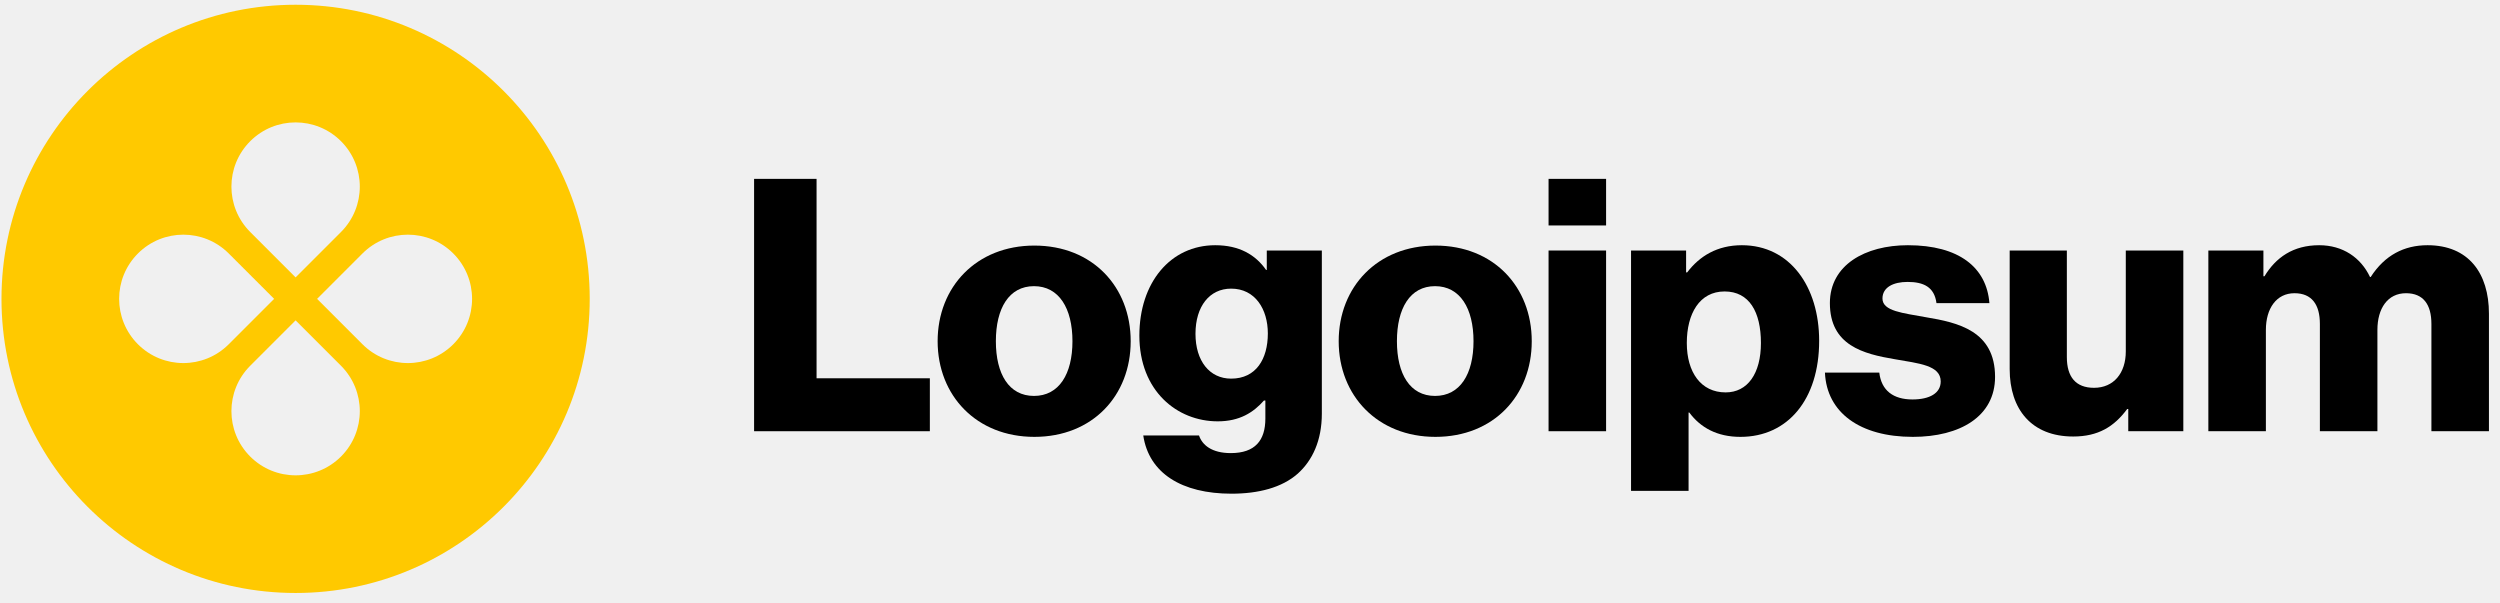
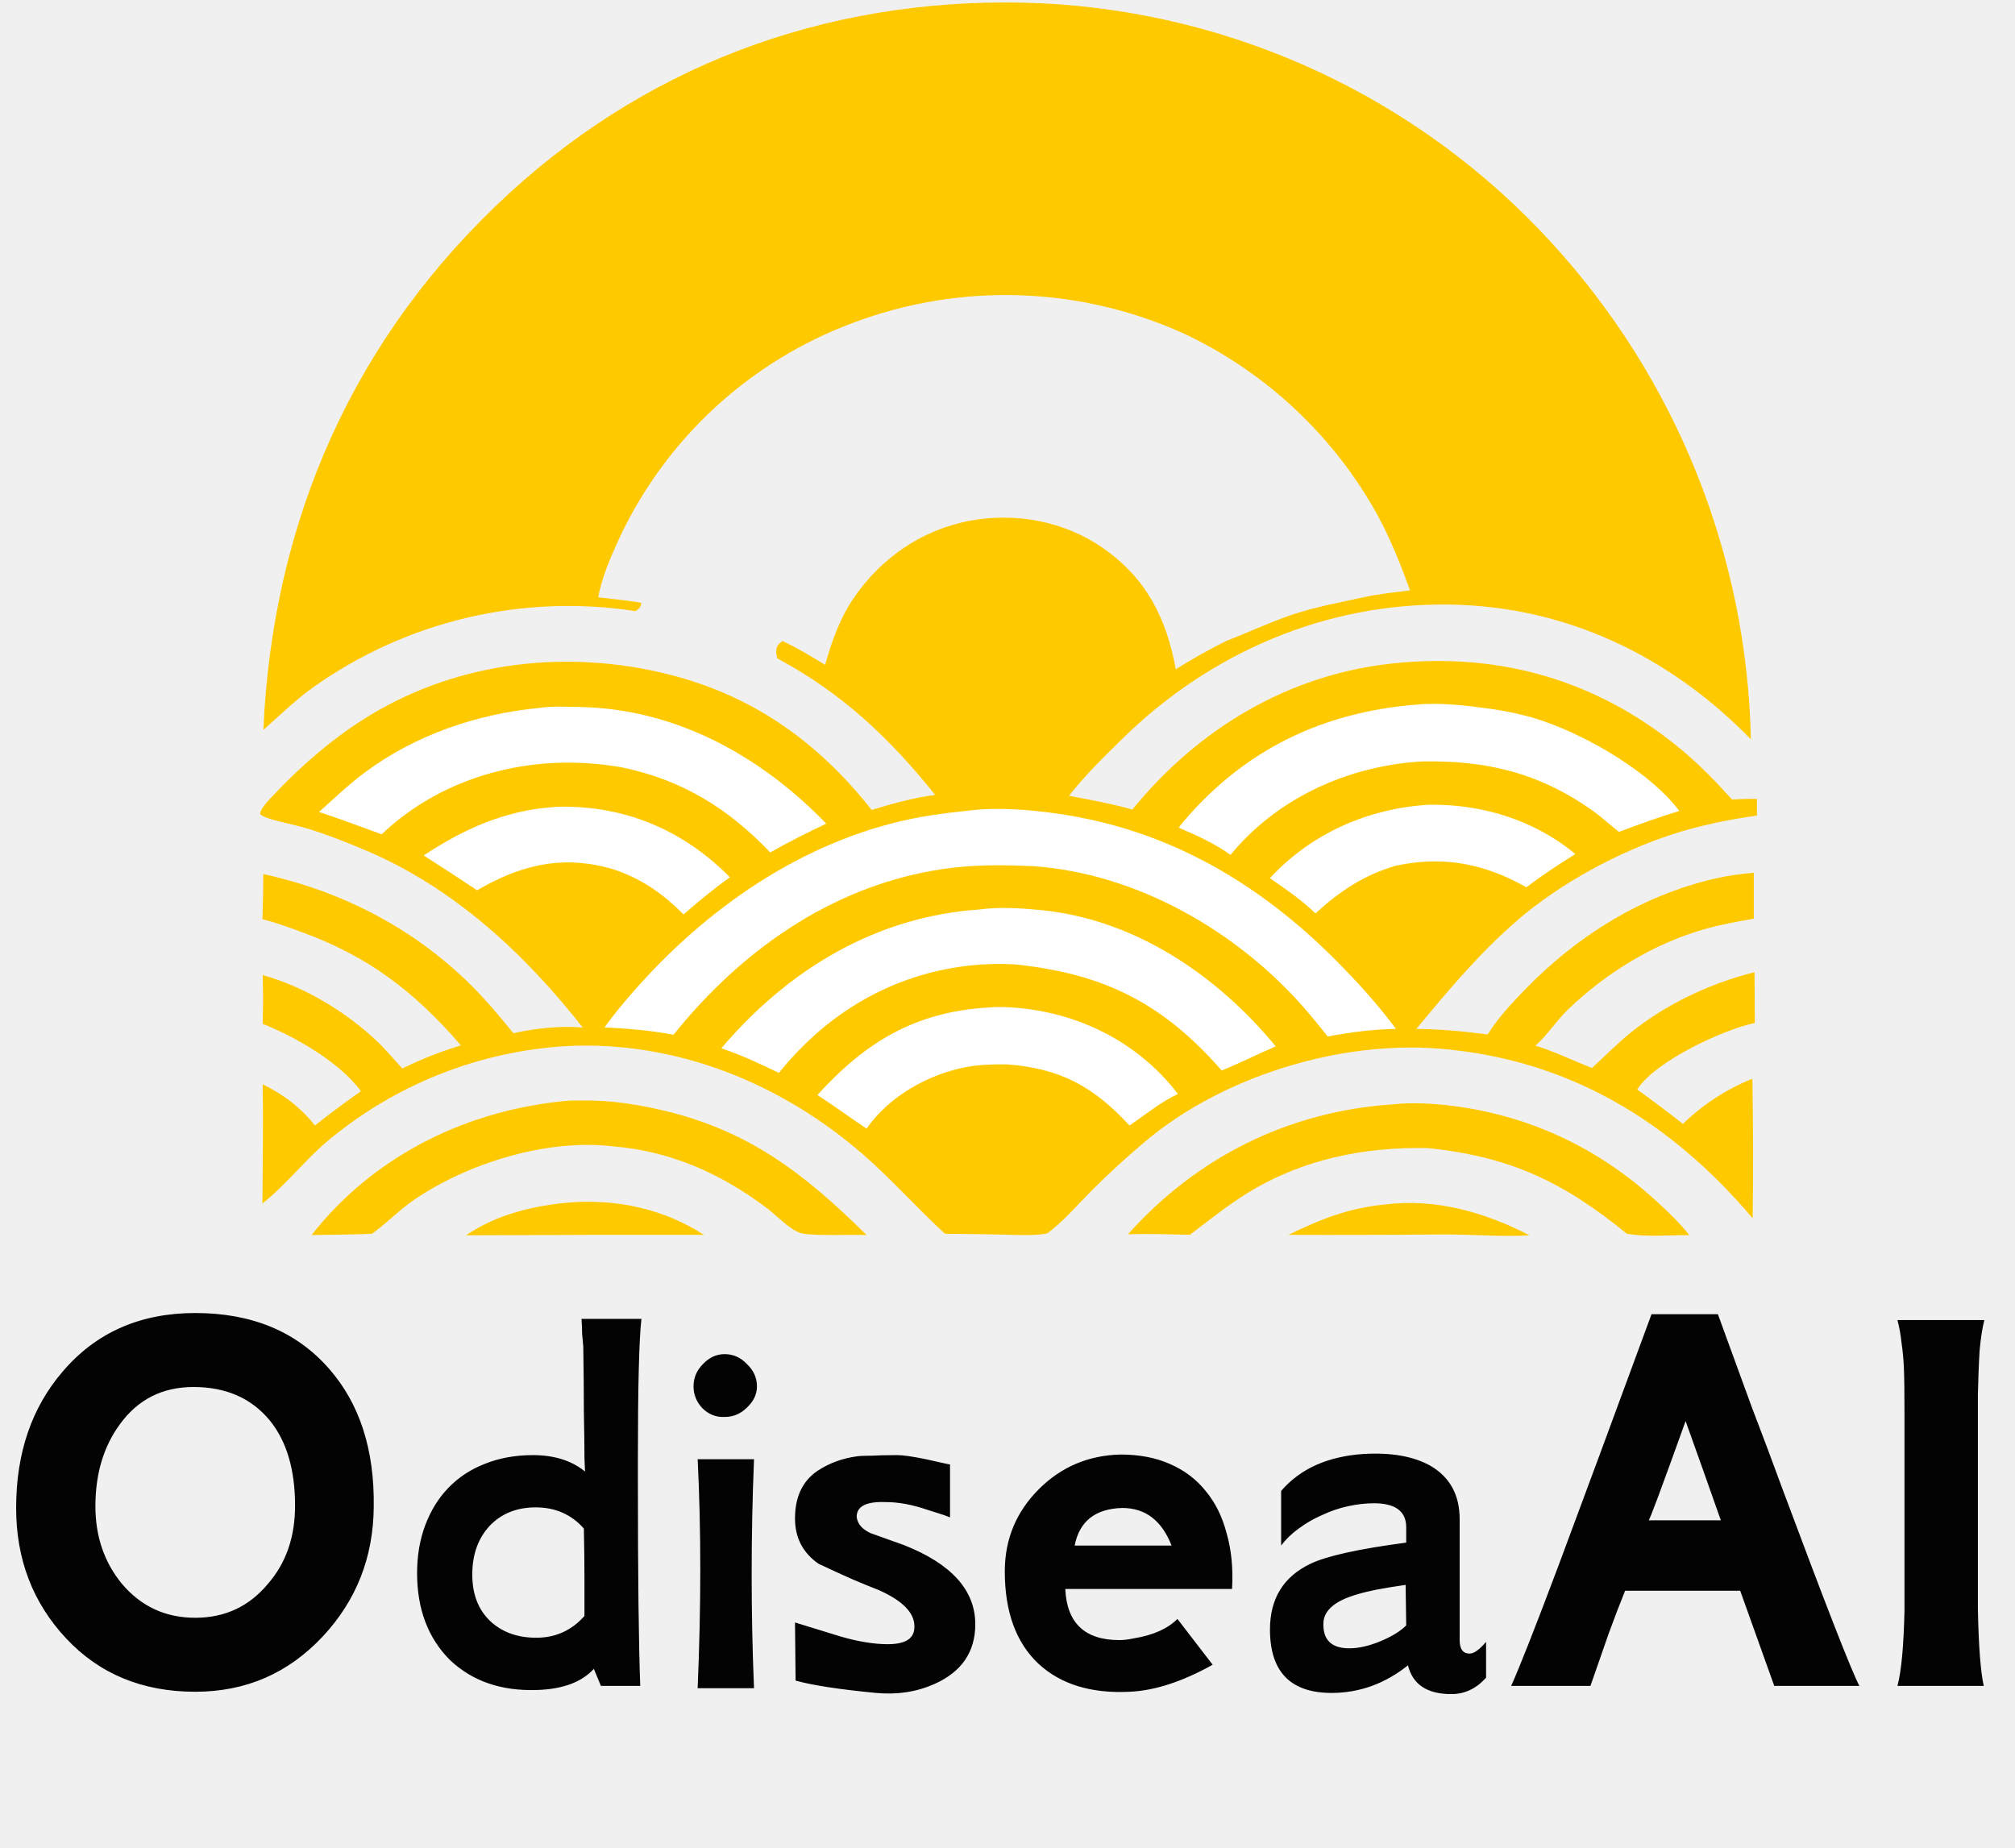
- <svg xmlns="http://www.w3.org/2000/svg" id="logo-52" viewBox="0 0 170 41" fill="none">
-   <path d="M51.278 29.323H63.23V25.723H55.526V12.163H51.278V29.323Z" class="cneutral" fill="#000000" />
-   <path d="M70.311 26.923C68.607 26.923 67.719 25.435 67.719 23.203C67.719 20.971 68.607 19.459 70.311 19.459C72.015 19.459 72.927 20.971 72.927 23.203C72.927 25.435 72.015 26.923 70.311 26.923ZM70.335 29.707C74.295 29.707 76.887 26.899 76.887 23.203C76.887 19.507 74.295 16.699 70.335 16.699C66.399 16.699 63.759 19.507 63.759 23.203C63.759 26.899 66.399 29.707 70.335 29.707Z" class="cneutral" fill="#000000" />
-   <path d="M83.741 33.571C85.565 33.571 87.173 33.163 88.253 32.203C89.237 31.315 89.885 29.971 89.885 28.123V17.035H86.141V18.355H86.093C85.373 17.323 84.269 16.675 82.637 16.675C79.589 16.675 77.477 19.219 77.477 22.819C77.477 26.587 80.045 28.651 82.805 28.651C84.293 28.651 85.229 28.051 85.949 27.235H86.045V28.459C86.045 29.947 85.349 30.811 83.693 30.811C82.397 30.811 81.749 30.259 81.533 29.611H77.741C78.125 32.179 80.357 33.571 83.741 33.571ZM83.717 25.747C82.253 25.747 81.293 24.547 81.293 22.699C81.293 20.827 82.253 19.627 83.717 19.627C85.349 19.627 86.213 21.019 86.213 22.675C86.213 24.403 85.421 25.747 83.717 25.747Z" class="cneutral" fill="#000000" />
-   <path d="M97.583 26.923C95.879 26.923 94.991 25.435 94.991 23.203C94.991 20.971 95.879 19.459 97.583 19.459C99.287 19.459 100.199 20.971 100.199 23.203C100.199 25.435 99.287 26.923 97.583 26.923ZM97.607 29.707C101.567 29.707 104.159 26.899 104.159 23.203C104.159 19.507 101.567 16.699 97.607 16.699C93.671 16.699 91.031 19.507 91.031 23.203C91.031 26.899 93.671 29.707 97.607 29.707Z" class="cneutral" fill="#000000" />
-   <path d="M105.302 29.323H109.214V17.035H105.302V29.323ZM105.302 15.331H109.214V12.163H105.302V15.331Z" class="cneutral" fill="#000000" />
-   <path d="M110.911 33.379H114.823V28.051H114.871C115.639 29.083 116.767 29.707 118.351 29.707C121.567 29.707 123.703 27.163 123.703 23.179C123.703 19.483 121.711 16.675 118.447 16.675C116.767 16.675 115.567 17.419 114.727 18.523H114.655V17.035H110.911V33.379ZM117.343 26.683C115.663 26.683 114.703 25.315 114.703 23.323C114.703 21.331 115.567 19.819 117.271 19.819C118.951 19.819 119.743 21.211 119.743 23.323C119.743 25.411 118.831 26.683 117.343 26.683Z" class="cneutral" fill="#000000" />
-   <path d="M130.072 29.707C133.288 29.707 135.664 28.315 135.664 25.627C135.664 22.483 133.12 21.931 130.96 21.571C129.4 21.283 128.008 21.163 128.008 20.299C128.008 19.531 128.752 19.171 129.712 19.171C130.792 19.171 131.536 19.507 131.68 20.611H135.28C135.088 18.187 133.216 16.675 129.736 16.675C126.832 16.675 124.432 18.019 124.432 20.611C124.432 23.491 126.712 24.067 128.848 24.427C130.48 24.715 131.968 24.835 131.968 25.939C131.968 26.731 131.224 27.163 130.048 27.163C128.752 27.163 127.936 26.563 127.792 25.339H124.096C124.216 28.051 126.472 29.707 130.072 29.707Z" class="cneutral" fill="#000000" />
-   <path d="M140.978 29.683C142.682 29.683 143.762 29.011 144.65 27.811H144.722V29.323H148.466V17.035H144.554V23.899C144.554 25.363 143.738 26.371 142.394 26.371C141.146 26.371 140.546 25.627 140.546 24.283V17.035H136.658V25.099C136.658 27.835 138.146 29.683 140.978 29.683Z" class="cneutral" fill="#000000" />
-   <path d="M150.168 29.323H154.08V22.435C154.08 20.971 154.8 19.939 156.024 19.939C157.2 19.939 157.752 20.707 157.752 22.027V29.323H161.664V22.435C161.664 20.971 162.36 19.939 163.608 19.939C164.784 19.939 165.336 20.707 165.336 22.027V29.323H169.248V21.331C169.248 18.571 167.856 16.675 165.072 16.675C163.488 16.675 162.168 17.347 161.208 18.835H161.16C160.536 17.515 159.312 16.675 157.704 16.675C155.928 16.675 154.752 17.515 153.984 18.787H153.912V17.035H150.168V29.323Z" class="cneutral" fill="#000000" />
-   <path fill-rule="evenodd" clip-rule="evenodd" d="M20.101 40.323C31.147 40.323 40.101 31.369 40.101 20.323C40.101 9.278 31.147 0.323 20.101 0.323C9.056 0.323 0.101 9.278 0.101 20.323C0.101 31.369 9.056 40.323 20.101 40.323ZM23.188 15.776C24.893 14.071 24.893 11.307 23.188 9.602C21.483 7.897 18.719 7.897 17.015 9.602C15.31 11.307 15.31 14.071 17.015 15.776L20.101 18.863L23.188 15.776ZM24.649 23.41C26.354 25.115 29.118 25.115 30.823 23.41C32.528 21.705 32.528 18.941 30.823 17.236C29.118 15.531 26.354 15.531 24.649 17.236L21.562 20.323L24.649 23.41ZM23.188 31.045C24.893 29.34 24.893 26.576 23.188 24.871L20.101 21.784L17.015 24.871C15.31 26.576 15.31 29.34 17.015 31.045C18.719 32.749 21.483 32.749 23.188 31.045ZM9.38 23.41C7.675 21.705 7.675 18.941 9.38 17.236C11.085 15.531 13.849 15.531 15.554 17.236L18.641 20.323L15.554 23.41C13.849 25.115 11.085 25.115 9.38 23.41Z" class="ccustom" fill="#FFC900" />
+ <svg xmlns="http://www.w3.org/2000/svg" width="350" height="321" viewBox="0 0 350 321" fill="none">
+   <path d="M45.747 126.801C47.33 90.4 61.501 58.292 88.472 33.56C114.135 10.03 146.27 -0.96 180.931 0.571C181.975 0.621 183.019 0.684 184.062 0.76C185.105 0.836 186.147 0.925 187.188 1.026C188.229 1.127 189.269 1.241 190.307 1.368C191.345 1.495 192.382 1.634 193.417 1.786C194.451 1.938 195.484 2.103 196.515 2.28C197.546 2.457 198.574 2.647 199.6 2.85C200.627 3.052 201.65 3.267 202.671 3.494C203.692 3.721 204.71 3.961 205.725 4.214C206.74 4.466 207.751 4.73 208.76 5.007C209.769 5.284 210.774 5.574 211.775 5.876C212.776 6.177 213.774 6.491 214.768 6.817C215.762 7.143 216.751 7.481 217.737 7.831C218.723 8.181 219.704 8.543 220.68 8.917C221.657 9.291 222.629 9.677 223.596 10.075C224.564 10.473 225.526 10.883 226.483 11.304C227.44 11.726 228.392 12.159 229.339 12.603C230.285 13.048 231.226 13.504 232.162 13.972C233.098 14.439 234.027 14.918 234.951 15.409C235.875 15.899 236.793 16.401 237.704 16.913C238.616 17.426 239.521 17.95 240.42 18.485C241.318 19.02 242.211 19.566 243.096 20.123C243.981 20.679 244.86 21.247 245.731 21.825C246.603 22.403 247.467 22.992 248.324 23.591C249.181 24.191 250.031 24.8 250.873 25.42C251.716 26.04 252.55 26.671 253.377 27.311C254.204 27.952 255.023 28.602 255.834 29.263C256.645 29.923 257.448 30.593 258.242 31.274C259.037 31.954 259.823 32.643 260.6 33.343C261.378 34.042 262.147 34.751 262.908 35.469C263.668 36.187 264.42 36.914 265.162 37.651C265.905 38.387 266.638 39.133 267.363 39.887C268.087 40.642 268.802 41.405 269.508 42.177C270.177 42.906 270.837 43.642 271.49 44.387C272.142 45.13 272.786 45.882 273.421 46.64C274.057 47.399 274.683 48.164 275.301 48.937C275.919 49.71 276.529 50.489 277.129 51.276C277.73 52.062 278.321 52.855 278.904 53.655C279.486 54.455 280.06 55.261 280.624 56.074C281.189 56.886 281.744 57.705 282.29 58.53C282.836 59.355 283.373 60.187 283.9 61.024C284.427 61.861 284.945 62.705 285.453 63.553C285.961 64.402 286.46 65.257 286.949 66.117C287.438 66.977 287.917 67.843 288.386 68.714C288.856 69.585 289.316 70.461 289.765 71.342C290.215 72.224 290.655 73.11 291.085 74.001C291.514 74.893 291.934 75.788 292.343 76.689C292.753 77.59 293.152 78.495 293.541 79.405C293.93 80.315 294.309 81.229 294.678 82.147C295.046 83.065 295.404 83.987 295.752 84.914C296.1 85.84 296.437 86.77 296.764 87.704C297.091 88.638 297.407 89.576 297.712 90.517C298.018 91.458 298.313 92.402 298.597 93.35C298.882 94.298 299.155 95.249 299.418 96.203C299.681 97.156 299.933 98.113 300.174 99.073C300.416 100.032 300.646 100.994 300.866 101.959C301.085 102.924 301.294 103.891 301.492 104.861C301.69 105.83 301.877 106.802 302.053 107.775C302.229 108.749 302.393 109.725 302.548 110.702C302.701 111.679 302.844 112.658 302.976 113.639C303.108 114.62 303.229 115.602 303.339 116.585C303.448 117.568 303.547 118.553 303.634 119.538C303.722 120.524 303.798 121.511 303.864 122.498C303.929 123.485 303.983 124.473 304.026 125.462C304.069 126.45 304.101 127.439 304.122 128.428C290.029 113.956 271.957 105.266 251.603 105.017C230.207 104.756 210.261 113.347 195.047 128.241C191.833 131.387 188.457 134.679 185.696 138.235C189.369 138.973 193.082 139.586 196.683 140.633C208.15 126.543 223.904 117.1 242.087 115.225C260.491 113.328 277.211 118.107 291.571 129.823C294.958 132.586 297.927 135.642 300.851 138.884C302.299 138.797 303.725 138.753 305.175 138.784V141.673C300.253 142.377 295.292 143.363 290.559 144.906C281.129 147.978 271.045 153.402 263.543 159.884C257.022 165.519 251.49 172.112 246.021 178.736C250.226 178.772 254.247 179.155 258.41 179.69C260.172 176.863 262.544 174.305 264.86 171.92C273.923 162.588 285.075 155.599 297.837 152.628C300.08 152.105 302.342 151.814 304.633 151.602L304.629 159.583C301.691 160.115 298.764 160.622 295.893 161.457C287.102 164.012 278.956 169.021 272.369 175.355C270.343 177.303 268.793 179.795 266.708 181.643C270.099 182.691 273.219 184.234 276.509 185.52C278.753 183.488 280.873 181.299 283.228 179.394C289.386 174.413 297.1 170.786 304.757 168.886L304.81 177.706C299.402 178.808 287.597 184.316 284.477 189.119C284.445 189.168 284.415 189.218 284.383 189.269C287.074 191.195 289.719 193.182 292.319 195.229C292.752 194.809 293.195 194.399 293.648 194C294.102 193.602 294.564 193.214 295.036 192.838C295.507 192.462 295.988 192.097 296.478 191.744C296.967 191.391 297.465 191.05 297.971 190.721C298.477 190.392 298.991 190.076 299.512 189.772C300.033 189.468 300.561 189.176 301.097 188.898C301.632 188.62 302.174 188.354 302.722 188.102C303.271 187.85 303.825 187.611 304.385 187.386C304.529 195.468 304.547 203.55 304.438 211.632C290.087 194.708 272.449 184.023 250.135 182.175C232.654 180.727 212.252 186.997 198.838 198.363C195.678 201.017 192.638 203.803 189.718 206.72C187.222 209.219 184.716 212.192 181.866 214.279C179.365 214.713 176.684 214.51 174.15 214.465C170.817 214.391 167.484 214.343 164.15 214.322C159.247 209.865 154.855 204.836 149.86 200.498C135.666 188.172 117.557 180.818 98.622 181.703C98.143 181.73 97.663 181.762 97.184 181.798C96.706 181.835 96.227 181.877 95.749 181.923C95.271 181.97 94.794 182.021 94.317 182.077C93.84 182.133 93.363 182.194 92.888 182.26C92.412 182.326 91.937 182.396 91.462 182.471C90.988 182.547 90.514 182.627 90.042 182.712C89.569 182.797 89.097 182.887 88.626 182.981C88.155 183.075 87.686 183.175 87.217 183.279C86.748 183.383 86.28 183.491 85.813 183.605C85.347 183.718 84.881 183.836 84.416 183.959C83.952 184.082 83.489 184.209 83.028 184.342C82.566 184.474 82.105 184.611 81.647 184.752C81.188 184.894 80.73 185.04 80.274 185.191C79.818 185.342 79.364 185.497 78.91 185.657C78.458 185.817 78.007 185.981 77.557 186.15C77.108 186.319 76.66 186.493 76.214 186.671C75.767 186.849 75.323 187.032 74.881 187.219C74.439 187.406 73.998 187.598 73.56 187.794C73.121 187.99 72.685 188.19 72.251 188.395C71.816 188.6 71.384 188.809 70.954 189.023C70.523 189.237 70.095 189.455 69.67 189.677C69.244 189.899 68.821 190.125 68.399 190.356C67.978 190.587 67.559 190.822 67.143 191.061C66.727 191.301 66.312 191.545 65.901 191.792C65.489 192.04 65.08 192.292 64.674 192.547C64.267 192.804 63.864 193.064 63.463 193.328C63.062 193.592 62.663 193.86 62.267 194.132C61.872 194.404 61.479 194.68 61.088 194.96C60.698 195.241 60.311 195.525 59.926 195.813C59.542 196.101 59.161 196.392 58.782 196.688C58.404 196.984 58.028 197.283 57.656 197.586C57.283 197.89 56.914 198.197 56.548 198.507C52.734 201.804 49.527 205.971 45.584 209.053C45.624 202.165 45.751 195.261 45.623 188.374C49.063 189.968 52.367 192.505 54.7 195.503C57.321 193.437 59.976 191.47 62.696 189.54C58.895 184.44 51.437 180.199 45.63 177.848C45.708 175.028 45.708 172.207 45.629 169.387C52.852 171.391 60.018 175.705 65.437 180.826C67.02 182.323 68.409 184.014 69.886 185.614C73.103 184.006 76.623 182.633 80.068 181.599C71.95 172.227 64.015 166.125 52.265 161.864C50.094 161.077 47.833 160.222 45.587 159.688C45.671 157.07 45.72 154.452 45.733 151.832C59.442 154.841 71.866 161.239 81.881 171.192C84.488 173.783 86.85 176.637 89.174 179.48C92.809 178.651 97.499 178.136 101.228 178.509C91.165 165.689 78.893 154.28 63.738 147.816C60.374 146.381 56.814 144.967 53.311 143.907C51.163 143.257 48.923 142.883 46.785 142.205C46.493 142.112 45.118 141.676 45.177 141.3C45.34 140.255 47.018 138.636 47.737 137.875C52.631 132.703 58.243 127.889 64.349 124.2C79.878 114.818 98.766 112.759 116.215 117.167C130.879 120.872 142.118 128.927 151.412 140.701C154.974 139.59 158.736 138.569 162.438 138.084C154.479 128.173 146.285 120.421 134.998 114.358C134.875 113.819 134.763 113.304 134.86 112.749C134.983 112.05 135.394 111.74 135.929 111.354C138.488 112.545 140.907 114.029 143.32 115.486C144.445 111.491 145.85 107.499 148.186 104.034C152.942 96.982 160.091 92.029 168.494 90.455C176.375 88.978 184.865 90.544 191.485 95.134C199.105 100.416 202.598 107.349 204.236 116.258C207.124 114.428 210.062 112.807 213.122 111.282C216.879 109.848 220.521 108.108 224.33 106.82C228.437 105.431 232.815 104.631 237.047 103.716C239.635 103.146 242.297 102.893 244.924 102.553C243.277 98.039 241.53 93.612 239.221 89.388C238.753 88.543 238.269 87.707 237.769 86.88C237.268 86.054 236.752 85.238 236.22 84.432C235.688 83.625 235.14 82.829 234.577 82.044C234.014 81.259 233.437 80.485 232.844 79.723C232.251 78.96 231.644 78.209 231.022 77.47C230.4 76.731 229.764 76.004 229.114 75.289C228.464 74.575 227.8 73.873 227.123 73.184C226.445 72.495 225.755 71.82 225.052 71.157C224.348 70.495 223.632 69.847 222.904 69.213C222.176 68.578 221.435 67.958 220.682 67.353C219.93 66.747 219.166 66.156 218.391 65.58C217.615 65.004 216.829 64.443 216.032 63.897C215.234 63.351 214.427 62.821 213.61 62.307C212.792 61.792 211.965 61.294 211.128 60.812C210.291 60.329 209.445 59.863 208.59 59.414C207.735 58.964 206.871 58.531 205.999 58.115C205.437 57.856 204.872 57.605 204.304 57.36C203.735 57.116 203.164 56.878 202.59 56.648C202.016 56.417 201.439 56.194 200.859 55.978C200.279 55.762 199.697 55.553 199.112 55.351C198.527 55.149 197.939 54.955 197.35 54.768C196.76 54.58 196.168 54.401 195.574 54.228C194.98 54.055 194.383 53.89 193.785 53.732C193.187 53.575 192.587 53.424 191.984 53.281C191.383 53.138 190.779 53.003 190.174 52.875C189.568 52.746 188.961 52.626 188.353 52.513C187.745 52.4 187.135 52.294 186.524 52.197C185.913 52.099 185.301 52.008 184.688 51.926C184.075 51.843 183.461 51.768 182.845 51.7C182.23 51.632 181.615 51.572 180.998 51.52C180.382 51.468 179.765 51.423 179.147 51.386C178.529 51.349 177.911 51.319 177.293 51.297C176.675 51.276 176.056 51.262 175.437 51.255C174.819 51.249 174.2 51.25 173.581 51.259C172.963 51.267 172.344 51.284 171.726 51.308C171.107 51.332 170.49 51.364 169.872 51.404C169.255 51.443 168.638 51.49 168.021 51.545C167.405 51.599 166.79 51.662 166.175 51.732C165.56 51.802 164.946 51.879 164.334 51.964C163.721 52.049 163.109 52.142 162.498 52.242C161.888 52.342 161.278 52.45 160.671 52.565C160.062 52.681 159.456 52.803 158.851 52.934C158.247 53.064 157.643 53.202 157.042 53.347C156.44 53.493 155.841 53.645 155.243 53.805C154.645 53.965 154.05 54.133 153.456 54.308C152.863 54.483 152.272 54.665 151.683 54.854C151.093 55.044 150.507 55.24 149.923 55.444C149.339 55.648 148.757 55.859 148.178 56.078C147.621 56.285 147.066 56.499 146.514 56.719C145.962 56.94 145.412 57.168 144.865 57.402C144.319 57.636 143.775 57.877 143.234 58.124C142.694 58.372 142.156 58.626 141.622 58.887C141.087 59.147 140.556 59.415 140.028 59.688C139.5 59.962 138.976 60.242 138.455 60.529C137.934 60.815 137.416 61.108 136.903 61.407C136.389 61.706 135.878 62.012 135.372 62.323C134.865 62.635 134.363 62.953 133.864 63.277C133.366 63.601 132.871 63.931 132.381 64.267C131.89 64.603 131.404 64.945 130.921 65.293C130.439 65.641 129.961 65.995 129.488 66.355C129.014 66.714 128.545 67.08 128.081 67.451C127.616 67.822 127.156 68.199 126.701 68.582C126.246 68.964 125.795 69.352 125.349 69.746C124.903 70.139 124.463 70.538 124.027 70.942C123.59 71.347 123.159 71.756 122.733 72.171C122.307 72.586 121.887 73.006 121.471 73.431C121.055 73.856 120.645 74.286 120.239 74.722C119.834 75.157 119.434 75.597 119.04 76.042C118.646 76.487 118.257 76.937 117.873 77.391C117.49 77.846 117.112 78.305 116.74 78.769C116.368 79.233 116.001 79.701 115.641 80.174C115.28 80.647 114.925 81.124 114.576 81.605C114.227 82.087 113.884 82.572 113.547 83.062C113.21 83.552 112.879 84.046 112.554 84.544C112.229 85.042 111.91 85.544 111.597 86.049C111.284 86.555 110.978 87.065 110.677 87.578C110.377 88.091 110.083 88.608 109.796 89.129C109.508 89.649 109.227 90.173 108.952 90.7C108.677 91.228 108.409 91.758 108.147 92.292C107.886 92.826 107.63 93.363 107.382 93.903C105.979 96.968 104.51 100.435 103.907 103.752C106.415 104.041 108.927 104.305 111.419 104.716C111.279 105.399 111.151 105.645 110.567 106.029C110.497 106.075 110.425 106.115 110.354 106.158C109.748 106.065 109.14 105.978 108.532 105.899C107.924 105.82 107.314 105.748 106.704 105.684C106.094 105.619 105.483 105.562 104.871 105.513C104.26 105.463 103.648 105.421 103.035 105.386C102.422 105.351 101.81 105.323 101.196 105.303C100.583 105.283 99.97 105.27 99.356 105.265C98.743 105.259 98.129 105.261 97.515 105.271C96.902 105.28 96.289 105.297 95.675 105.321C95.063 105.345 94.45 105.377 93.838 105.416C93.225 105.454 92.613 105.5 92.002 105.554C91.391 105.608 90.78 105.669 90.171 105.737C89.561 105.805 88.952 105.881 88.344 105.964C87.736 106.047 87.129 106.137 86.523 106.235C85.918 106.332 85.313 106.437 84.71 106.55C84.107 106.662 83.505 106.781 82.904 106.908C82.304 107.034 81.705 107.168 81.108 107.309C80.511 107.45 79.916 107.598 79.322 107.754C78.729 107.909 78.137 108.072 77.547 108.241C76.958 108.411 76.37 108.588 75.785 108.771C75.199 108.955 74.616 109.146 74.035 109.344C73.455 109.542 72.876 109.746 72.3 109.958C71.725 110.17 71.151 110.389 70.581 110.614C70.01 110.84 69.442 111.072 68.877 111.311C68.312 111.551 67.75 111.797 67.191 112.049C66.632 112.302 66.076 112.562 65.523 112.828C64.97 113.094 64.421 113.367 63.874 113.646C63.328 113.925 62.785 114.211 62.246 114.504C61.706 114.796 61.17 115.095 60.639 115.401C60.106 115.706 59.578 116.018 59.053 116.336C58.528 116.654 58.008 116.978 57.491 117.309C56.974 117.639 56.461 117.976 55.952 118.319C55.444 118.662 54.939 119.011 54.438 119.366C51.311 121.598 48.612 124.263 45.747 126.801Z" fill="#FFC900" />
+   <path d="M168.413 140.794C173.371 140.178 178.997 140.66 183.922 141.375C203.079 144.156 218.978 153.561 232.416 167.197C236.038 170.874 239.392 174.583 242.475 178.728C238.448 178.801 234.575 179.309 230.625 180.047C229.35 178.441 228.048 176.859 226.718 175.299C214.927 161.743 197.462 151.692 179.353 150.454C174.858 150.265 170.395 150.192 165.916 150.69C146.021 152.901 129.255 164.438 116.985 179.755C113.049 178.978 109.005 178.686 105.006 178.467C105.825 177.328 106.678 176.216 107.566 175.13C119.816 160.197 136.145 147.875 155.038 142.996C159.471 141.852 163.863 141.251 168.413 140.794Z" fill="white" />
+   <path d="M170.148 157.986C173.497 157.504 177.59 157.772 180.946 158.107C197.153 159.726 211.456 169.45 221.59 181.766C218.449 183.121 215.366 184.657 212.215 185.967C202.013 174.301 191.83 169.135 176.292 167.526C173.687 167.376 171.086 167.44 168.491 167.715C155.06 169.193 143.711 175.901 135.301 186.375C132.073 184.836 128.694 183.217 125.296 182.114C125.393 181.992 125.488 181.868 125.59 181.75C137.148 168.301 152.23 159.203 170.148 157.986Z" fill="white" />
+   <path d="M245.936 122.406C250.003 121.998 254.638 122.541 258.689 123.102C261.893 123.546 265.205 124.261 268.261 125.327C276.125 128.07 286.712 134.244 291.696 140.873C288.156 141.94 284.65 143.209 281.19 144.51C279.645 143.285 278.226 141.953 276.61 140.806C267.299 134.201 258.057 132.034 246.784 132.28C246.256 132.31 245.73 132.35 245.205 132.401C233.095 133.562 221.541 139.005 213.735 148.5C211.01 146.539 207.821 145.083 204.737 143.775C205.001 143.409 205.279 143.055 205.571 142.711C216.197 130.224 229.698 123.726 245.936 122.406Z" fill="white" />
+   <path d="M93.832 122.959C95.994 122.637 98.472 122.777 100.665 122.814C117.345 123.095 132.158 131.32 143.522 143.081C140.216 144.643 136.968 146.269 133.789 148.078C126.443 140.367 118.407 135.443 107.922 133.276C105.264 132.811 102.586 132.55 99.888 132.493C87.584 132.202 75.243 136.38 66.297 144.93C62.672 143.608 59.084 142.259 55.418 141.048C58.035 138.71 60.556 136.279 63.377 134.181C72.201 127.619 82.944 123.979 93.832 122.959Z" fill="white" />
+   <path d="M171.63 175.011C173.936 174.835 176.354 174.987 178.645 175.296C188.941 176.684 198.267 181.747 204.603 190.036C201.65 191.395 198.889 193.696 196.182 195.509C189.997 188.782 184.149 185.562 174.942 184.901C172.632 184.869 170.349 184.911 168.069 185.318C161.394 186.51 154.414 190.418 150.521 196.061C147.649 194.146 144.883 192.087 141.98 190.212C150.364 180.997 158.89 175.814 171.63 175.011Z" fill="white" />
+   <path d="M248.12 139.796C257.3 139.622 266.548 142.434 273.627 148.362C270.719 150.174 267.861 152.05 265.137 154.13C257.802 149.991 250.641 148.613 242.371 150.407C236.886 152.006 232.681 154.838 228.495 158.669C226.154 156.386 223.268 154.406 220.579 152.55C227.754 144.759 237.658 140.431 248.12 139.796Z" fill="white" />
+   <path d="M96.159 140.198C96.79 140.128 97.461 140.127 98.094 140.13C109.266 140.188 118.954 144.478 126.787 152.387C123.978 154.395 121.342 156.584 118.734 158.844C115.189 155.309 111.762 152.861 107.03 151.169C106.526 151.003 106.016 150.854 105.502 150.721C97.177 148.553 90.129 150.413 82.867 154.656C79.797 152.608 76.708 150.59 73.599 148.601C80.541 144.002 87.751 140.763 96.159 140.198Z" fill="white" />
+   <path d="M241.803 191.847C245.125 191.47 248.867 191.676 252.166 192.087C265.391 193.735 277.219 199.203 287.116 208.114C289.372 210.146 291.552 212.166 293.43 214.565C289.95 214.525 286.005 214.932 282.582 214.313C271.501 205.289 262.337 200.922 248.027 199.439C236.978 199.186 226.203 201.377 216.698 207.243C213.2 209.401 209.955 212.008 206.689 214.498C203.101 214.427 199.501 214.278 195.914 214.418C207.911 200.979 223.849 193.061 241.803 191.847Z" fill="#FFC900" />
+   <path d="M97.966 191.272C99.234 191.118 100.605 191.172 101.884 191.168C106.066 191.156 110.378 191.813 114.458 192.726C129.819 196.165 139.629 203.752 150.538 214.554C148.042 214.399 140.752 214.794 138.962 214.155C136.958 213.439 134.907 211.144 133.193 209.855C125.268 203.895 116.629 200.007 106.645 199.154C95.18 197.747 81.54 201.951 72.139 208.276C69.504 210.05 67.353 212.316 64.811 214.178L64.61 214.323C61.125 214.478 57.616 214.474 54.128 214.544C54.435 214.142 54.75 213.747 55.072 213.357C65.804 200.367 81.352 192.901 97.966 191.272Z" fill="#FFC900" />
+   <path d="M99.104 208.872C107.268 208.275 115.366 210.039 122.27 214.51L104.409 214.504L80.939 214.591C86.353 210.916 92.679 209.419 99.104 208.872Z" fill="#FFC900" />
+   <path d="M240.486 209.245C249.24 208.105 257.986 210.585 265.672 214.597C260.567 214.887 255.269 214.393 250.135 214.44C241.359 214.519 232.582 214.543 223.805 214.51C229.319 211.8 234.285 209.836 240.486 209.245Z" fill="#FFC900" />
+   <path d="M64.919 261.748C64.852 270.52 61.894 278.034 56.045 284.29C50.062 290.682 42.684 293.878 33.911 293.878C24.732 293.878 17.252 290.784 11.472 284.596C5.692 278.408 2.802 270.86 2.802 261.952C2.802 252.432 5.488 244.544 10.86 238.288C16.64 231.488 24.323 228.088 33.911 228.088C43.772 228.088 51.523 231.318 57.167 237.778C62.471 243.83 65.055 251.82 64.919 261.748ZM51.252 261.544C51.252 255.288 49.789 250.358 46.865 246.754C43.669 242.878 39.249 240.94 33.605 240.94C28.233 240.94 23.983 243.082 20.855 247.366C18 251.242 16.572 256.002 16.572 261.646C16.572 266.882 18.102 271.37 21.162 275.11C24.494 279.054 28.744 281.026 33.911 281.026C39.08 281.026 43.295 279.054 46.559 275.11C49.688 271.506 51.252 266.984 51.252 261.544ZM111.412 229.108C111.004 232.712 110.8 240.804 110.8 253.384V257.362C110.8 265.59 110.834 272.662 110.902 278.578C110.97 284.426 111.072 289.186 111.208 292.858H104.374L103.15 289.9C101.042 292.212 97.744 293.436 93.256 293.572C87.068 293.776 82.036 292.042 78.16 288.37C74.352 284.562 72.448 279.53 72.448 273.274C72.448 270.214 72.924 267.426 73.876 264.91C74.828 262.394 76.154 260.252 77.854 258.484C79.622 256.648 81.73 255.254 84.178 254.302C86.694 253.282 89.482 252.772 92.542 252.772C96.282 252.772 99.308 253.724 101.62 255.628L101.518 253.282C101.518 251.106 101.484 248.42 101.416 245.224C101.416 242.028 101.382 238.254 101.314 233.902C101.246 233.154 101.178 232.406 101.11 231.658C101.11 230.842 101.076 229.992 101.008 229.108H111.412ZM101.518 280.72C101.518 278.816 101.518 276.606 101.518 274.09C101.518 271.574 101.484 268.718 101.416 265.522C99.24 263.074 96.452 261.85 93.052 261.85C89.788 261.85 87.136 262.904 85.096 265.012C83.124 267.12 82.104 269.84 82.036 273.172C81.968 276.844 83.056 279.7 85.3 281.74C87.34 283.576 89.958 284.494 93.154 284.494C96.486 284.494 99.274 283.236 101.518 280.72ZM131.48 240.838C131.48 242.198 130.902 243.422 129.746 244.51C128.658 245.598 127.366 246.142 125.87 246.142C124.374 246.21 123.082 245.7 121.994 244.612C120.974 243.524 120.464 242.266 120.464 240.838C120.464 239.342 121.008 238.05 122.096 236.962C123.184 235.806 124.442 235.228 125.87 235.228C127.366 235.228 128.658 235.806 129.746 236.962C130.902 238.05 131.48 239.342 131.48 240.838ZM130.97 293.266H121.178C121.79 278.918 121.79 265.658 121.178 253.486H130.97C130.426 266.882 130.426 280.142 130.97 293.266ZM162.264 292.552C159.204 293.912 155.838 294.422 152.166 294.082C145.774 293.47 141.116 292.756 138.192 291.94L138.09 281.842L146.046 284.29C149.106 285.174 151.826 285.616 154.206 285.616C157.062 285.616 158.592 284.766 158.796 283.066C159.136 280.482 157.096 278.204 152.676 276.232C151.452 275.756 149.956 275.144 148.188 274.396C146.488 273.648 144.482 272.73 142.17 271.642C139.45 269.738 138.09 267.12 138.09 263.788C138.09 260.048 139.382 257.294 141.966 255.526C144.006 254.166 146.318 253.316 148.902 252.976C149.378 252.908 150.194 252.874 151.35 252.874C152.506 252.806 154.002 252.772 155.838 252.772C156.858 252.772 158.524 253.01 160.836 253.486C163.556 254.098 164.95 254.404 165.018 254.404V263.584C164.338 263.312 163.658 263.074 162.978 262.87C162.366 262.666 161.72 262.462 161.04 262.258C158.456 261.374 156.076 260.932 153.9 260.932C150.5 260.796 148.8 261.646 148.8 263.482C148.936 264.706 149.752 265.658 151.248 266.338C152.2 266.678 153.152 267.018 154.104 267.358C155.056 267.698 156.008 268.038 156.96 268.378C165.256 271.642 169.404 276.232 169.404 282.148C169.404 286.976 167.024 290.444 162.264 292.552ZM214.004 276.028H185.036C185.308 281.944 188.436 284.902 194.42 284.902C195.168 284.902 196.018 284.8 196.97 284.596C200.302 284.052 202.818 282.93 204.518 281.23L210.638 289.186C205.402 292.11 200.608 293.674 196.256 293.878C189.524 294.218 184.22 292.586 180.344 288.982C176.468 285.31 174.53 279.972 174.53 272.968C174.53 267.392 176.502 262.632 180.446 258.688C184.322 254.812 189.048 252.806 194.624 252.67C197.888 252.67 200.744 253.214 203.192 254.302C205.708 255.39 207.782 256.954 209.414 258.994C211.114 261.034 212.338 263.516 213.086 266.44C213.902 269.296 214.208 272.492 214.004 276.028ZM203.498 268.48C201.798 264.128 198.942 261.952 194.93 261.952C190.238 262.088 187.484 264.264 186.668 268.48H203.498ZM258.127 291.43C256.427 293.334 254.421 294.286 252.109 294.286C247.893 294.286 245.377 292.62 244.561 289.288C240.549 292.484 236.129 294.082 231.301 294.082C224.161 294.082 220.591 290.41 220.591 283.066C220.591 277.694 222.937 273.886 227.629 271.642C230.485 270.282 236.027 269.058 244.255 267.97V265.318C244.255 262.53 242.385 261.136 238.645 261.136C237.217 261.136 235.721 261.306 234.157 261.646C232.593 261.986 231.097 262.496 229.669 263.176C228.241 263.788 226.881 264.57 225.589 265.522C224.365 266.406 223.345 267.392 222.529 268.48V258.994C225.861 255.118 230.655 252.976 236.911 252.568C241.671 252.296 245.513 252.976 248.437 254.608C251.837 256.58 253.537 259.674 253.537 263.89V284.902C253.537 286.466 254.115 287.248 255.271 287.248C256.019 287.248 256.971 286.568 258.127 285.208V291.43ZM244.255 282.352L244.153 275.314C242.249 275.586 240.583 275.858 239.155 276.13C237.795 276.402 236.673 276.674 235.789 276.946C231.981 278.034 230.009 279.666 229.873 281.842C229.737 284.834 231.233 286.33 234.361 286.33C235.993 286.33 237.795 285.922 239.767 285.106C241.739 284.29 243.235 283.372 244.255 282.352ZM322.974 292.858H308.184C304.24 281.842 302.268 276.334 302.268 276.334H282.276C281.392 278.51 280.44 280.992 279.42 283.78C278.468 286.5 277.414 289.526 276.258 292.858H262.488C263.984 289.526 266.738 282.522 270.75 271.846C274.762 261.102 280.134 246.584 286.866 228.292H298.392C300.5 234.072 302.472 239.478 304.308 244.51C306.212 249.474 307.946 254.098 309.51 258.382C317.194 278.986 321.682 290.478 322.974 292.858ZM298.902 264.094C297.882 261.17 296.862 258.28 295.842 255.424C294.822 252.568 293.802 249.712 292.782 246.856C288.566 258.62 286.424 264.366 286.356 264.094H298.902ZM344.676 229.312C344.336 230.604 344.064 232.338 343.86 234.514C343.724 236.622 343.622 239.206 343.554 242.266V261.034V279.598C343.69 286.058 344.03 290.478 344.574 292.858H329.58C330.26 290.342 330.668 285.956 330.804 279.7V260.83C330.804 254.642 330.804 249.644 330.804 245.836C330.804 241.96 330.77 239.24 330.702 237.676C330.634 236.112 330.498 234.65 330.294 233.29C330.158 231.93 329.92 230.604 329.58 229.312H344.676Z" fill="#030303" />
</svg>
